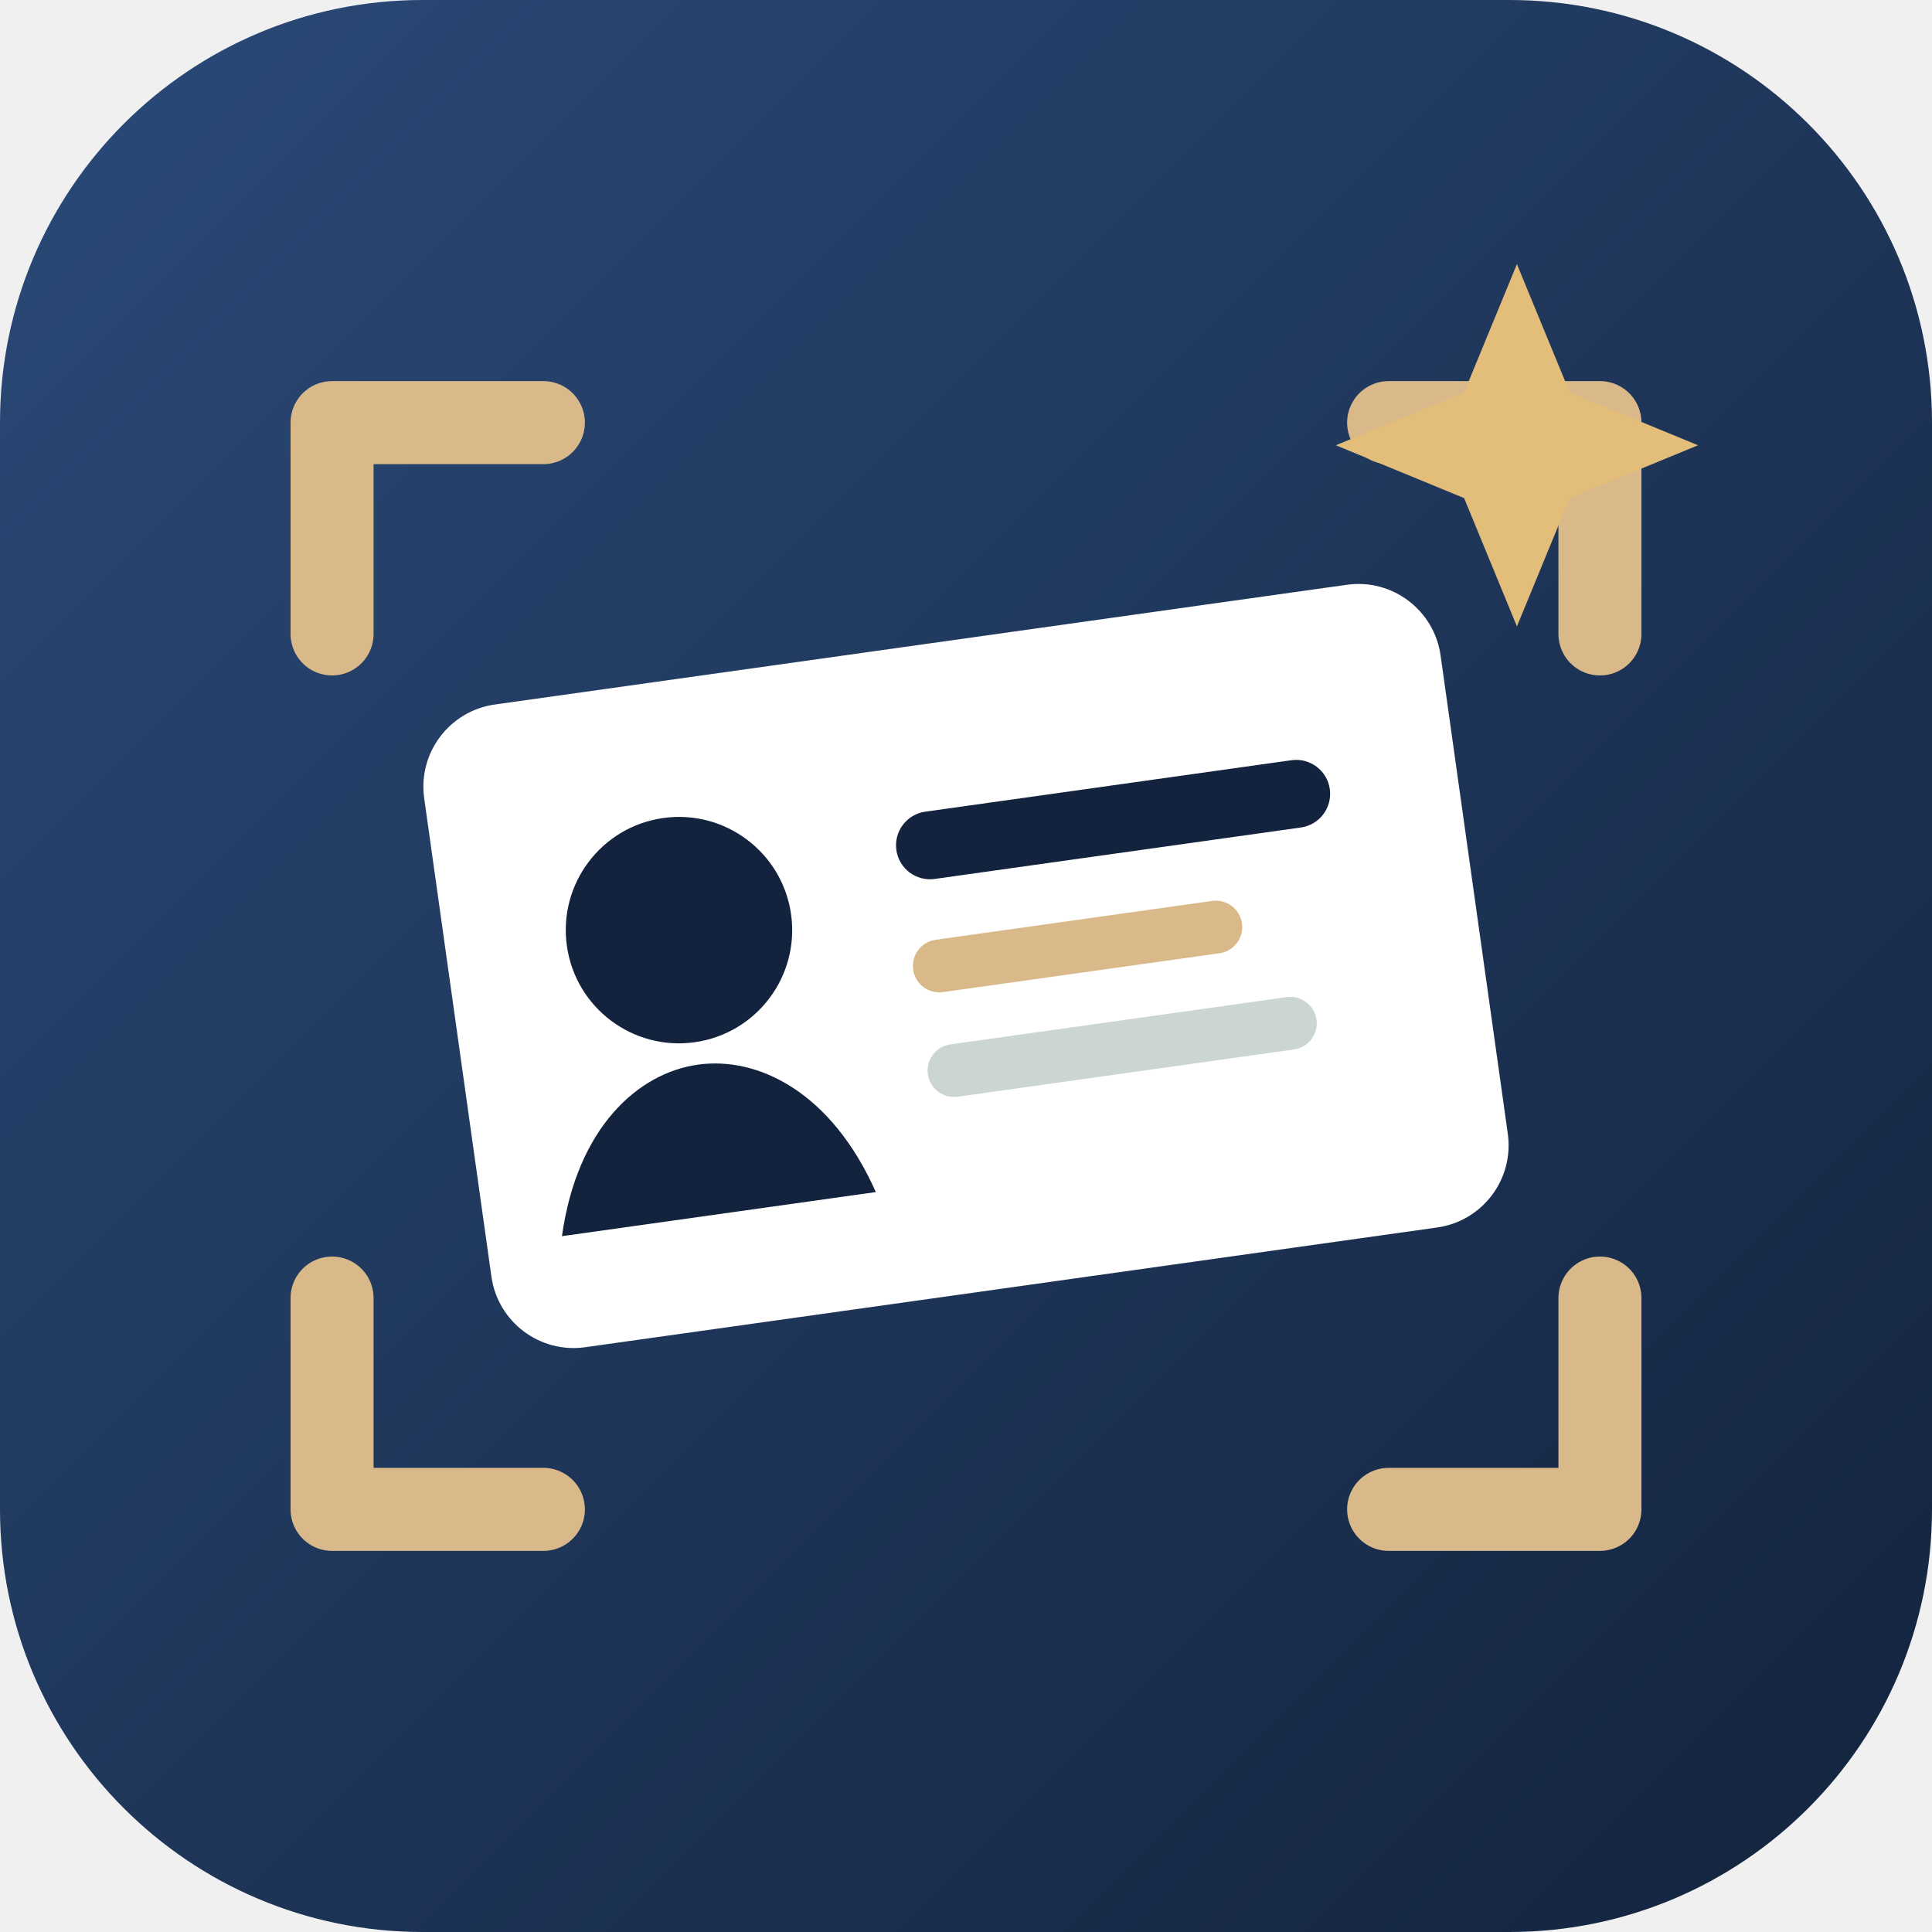
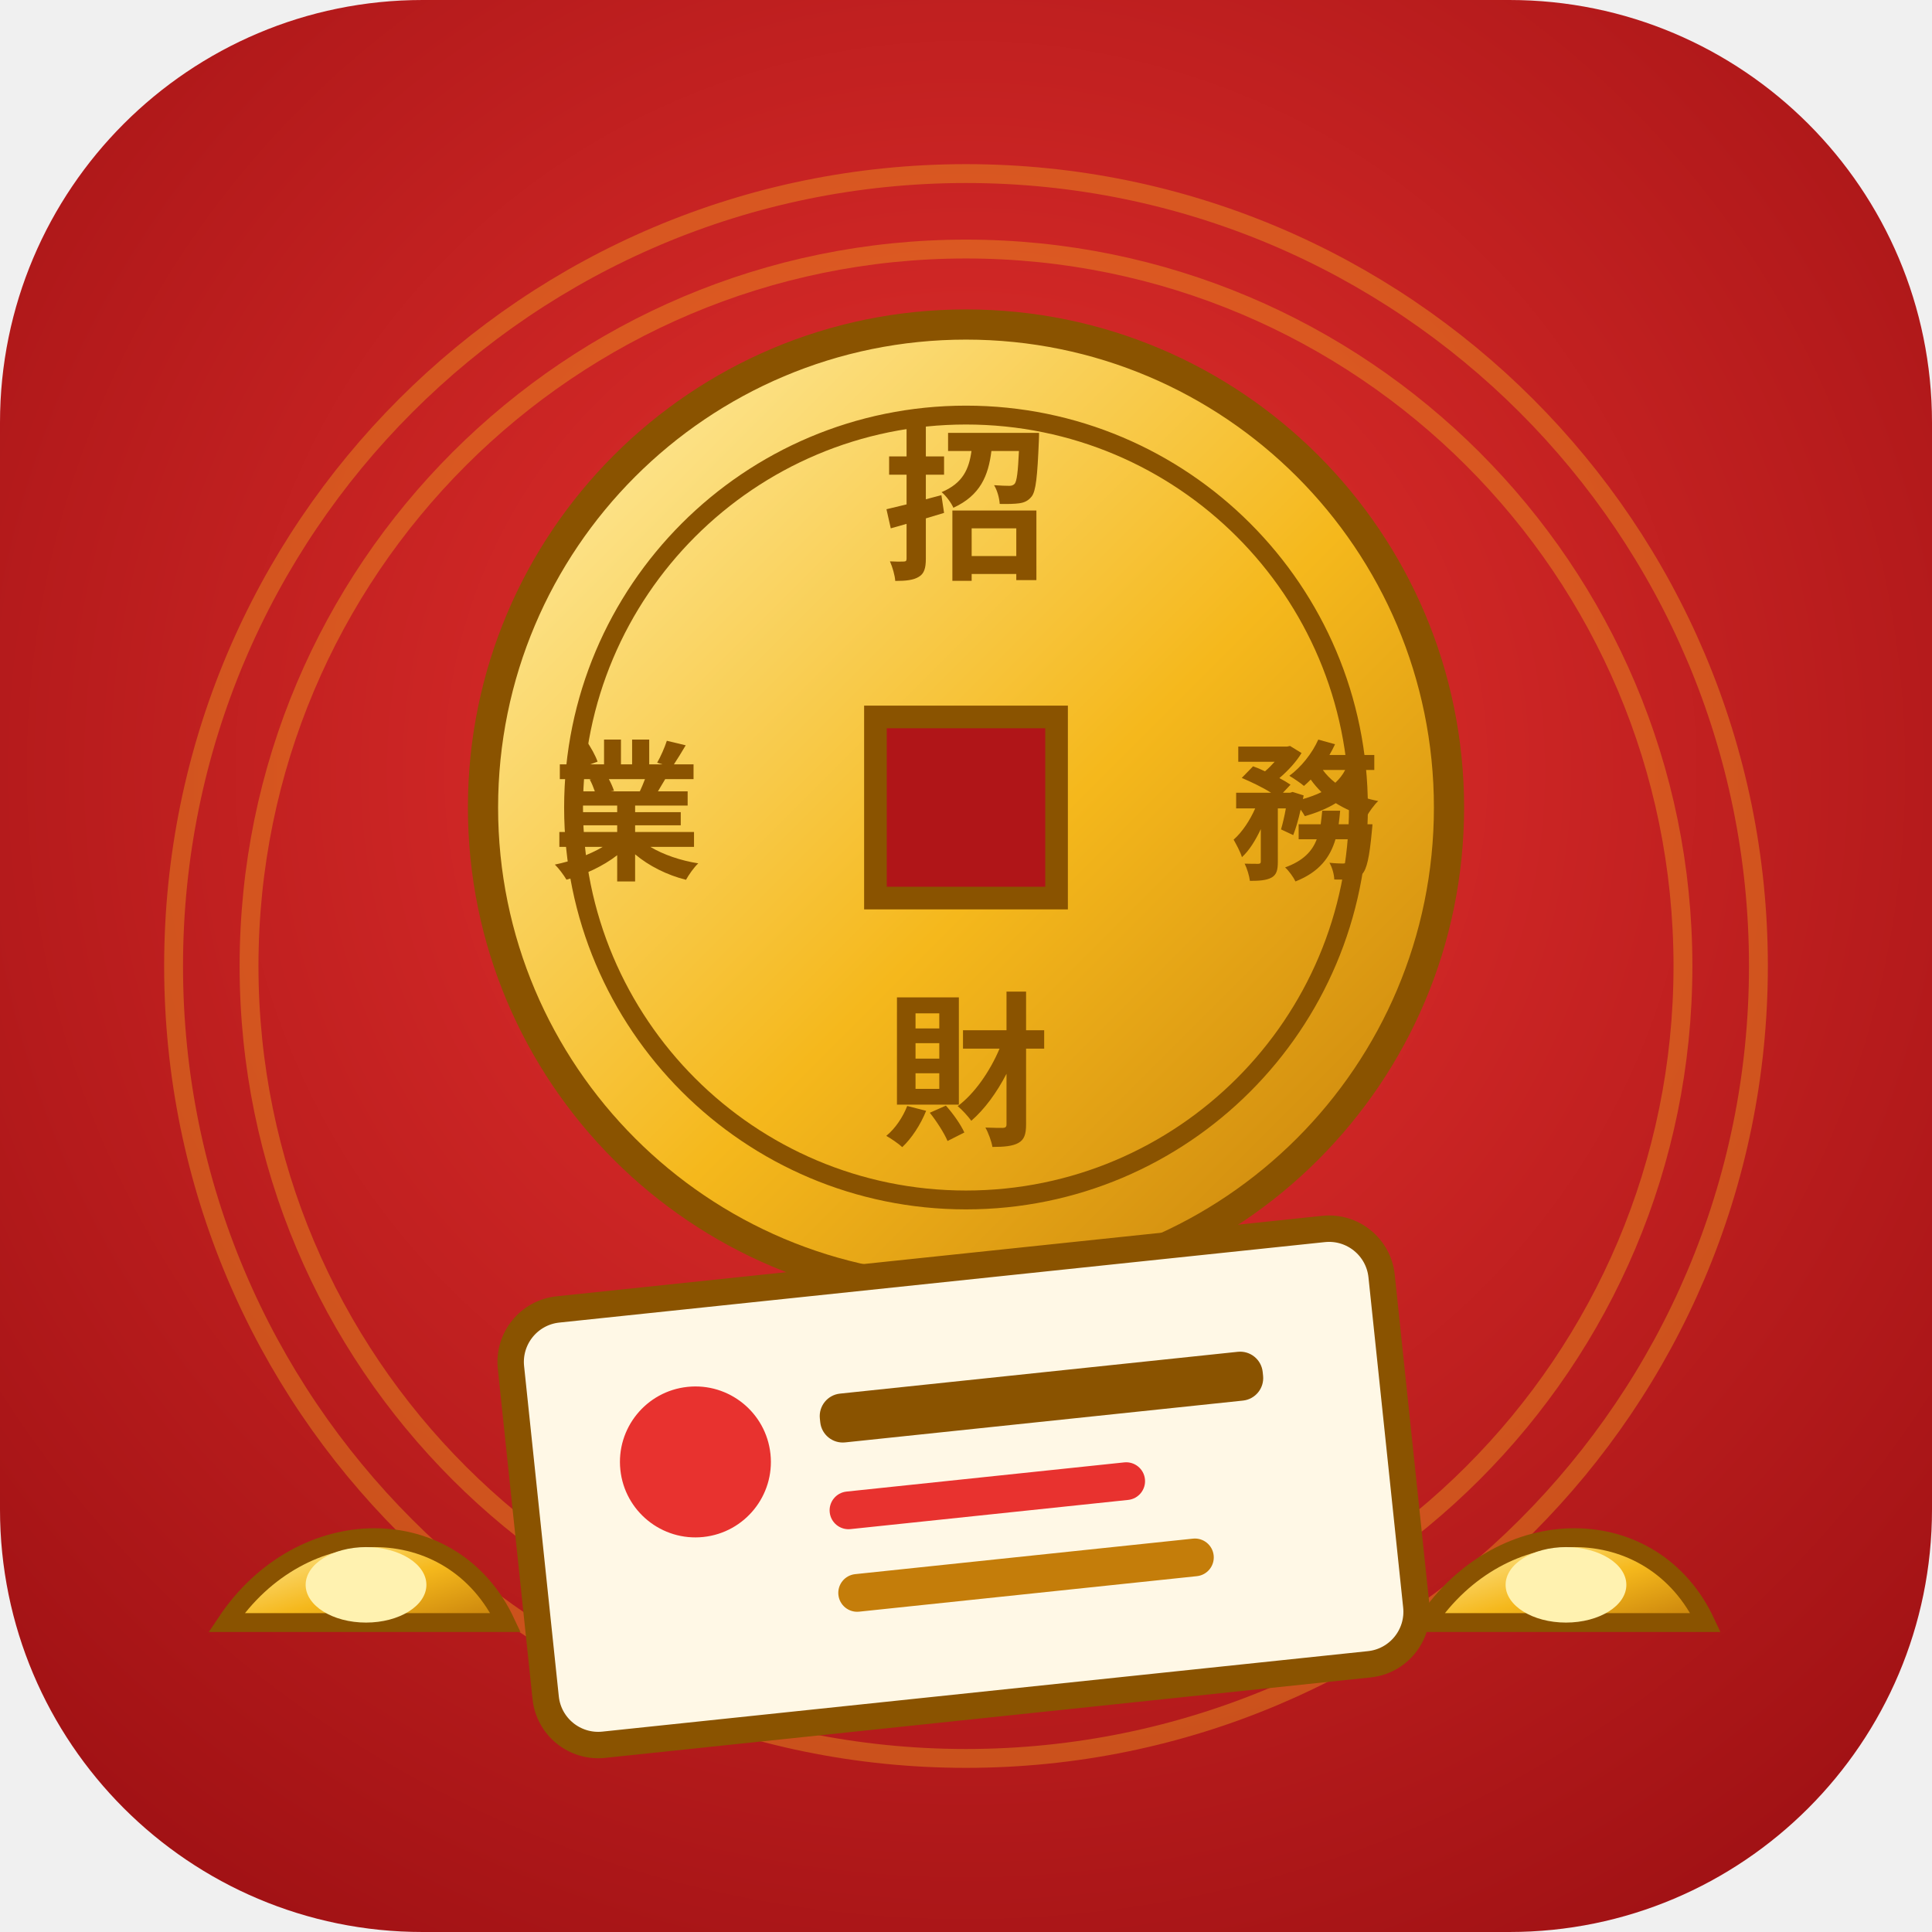
<svg xmlns="http://www.w3.org/2000/svg" viewBox="0 0 512 512">
  <defs>
-     <linearGradient id="g" x1="0" y1="0" x2="1" y2="1">
-       <stop offset="0" stop-color="#2b4a78" />
-       <stop offset="1" stop-color="#13233d" />
+     <radialGradient id="r" cx=".5" cy=".4" r=".75">
+       <stop offset="0" stop-color="#e8322f" />
+       <stop offset="1" stop-color="#9b0f12" />
+     </radialGradient>
+     <linearGradient id="au" x1="0" y1="0" x2="1" y2="1">
+       <stop offset="0" stop-color="#fff2b0" />
+       <stop offset=".55" stop-color="#f5b81c" />
+       <stop offset="1" stop-color="#c47d0a" />
    </linearGradient>
  </defs>
-   <rect width="512" height="512" rx="112" fill="url(#g)" />
-   <g fill="none" stroke="#d9b98a" stroke-width="22" stroke-linecap="round" stroke-linejoin="round">
-     <path d="M88 168V112h56" />
-     <path d="M368 112h56v56" />
-     <path d="M424 344v56h-56" />
-     <path d="M144 400H88v-56" />
+   <rect width="512" height="512" rx="112" fill="url(#r)" />
+   <g fill="none" stroke="#f5b81c" stroke-width="5" opacity=".35">
+     <circle cx="256" cy="256" r="210" />
+     <circle cx="256" cy="256" r="190" />
  </g>
-   <g transform="rotate(-8 256 256)">
-     <rect x="120" y="170" width="272" height="172" rx="22" fill="#fff" />
-     <circle cx="182" cy="236" r="30" fill="#13233d" />
-     <path d="M140 312c8-28 26-40 42-40s34 12 42 40z" fill="#13233d" />
-     <rect x="242" y="214" width="116" height="18" rx="9" fill="#13233d" />
-     <rect x="242" y="248" width="88" height="14" rx="7" fill="#d9b98a" />
-     <rect x="242" y="276" width="104" height="14" rx="7" fill="#cbd5d3" />
+   <circle cx="256" cy="214" r="128" fill="url(#au)" stroke="#8a5300" stroke-width="8" />
+   <circle cx="256" cy="214" r="104" fill="none" stroke="#8a5300" stroke-width="5" />
+   <rect x="232" y="190" width="48" height="48" fill="#b01518" stroke="#8a5300" stroke-width="6" />
+   <text x="256" y="150" text-anchor="middle" font-family="'PingFang TC','Heiti TC',sans-serif" font-size="44" font-weight="900" fill="#8a5300">招</text>
+   <text x="256" y="300" text-anchor="middle" font-family="'PingFang TC','Heiti TC',sans-serif" font-size="44" font-weight="900" fill="#8a5300">財</text>
+   <text x="166" y="230" text-anchor="middle" font-family="'PingFang TC','Heiti TC',sans-serif" font-size="40" font-weight="900" fill="#8a5300">業</text>
+   <text x="346" y="230" text-anchor="middle" font-family="'PingFang TC','Heiti TC',sans-serif" font-size="40" font-weight="900" fill="#8a5300">務</text>
+   <g transform="rotate(-6 256 400)">
+     <rect x="140" y="336" width="232" height="116" rx="14" fill="#fff8e6" stroke="#8a5300" stroke-width="7" />
+     <circle cx="186" cy="380" r="20" fill="#e8322f" />
+     <rect x="220" y="366" width="118" height="13" rx="6" fill="#8a5300" />
+     <rect x="220" y="392" width="84" height="10" rx="5" fill="#e8322f" />
+     <rect x="220" y="414" width="100" height="10" rx="5" fill="#c47d0a" />
  </g>
-   <path d="M402 70l14 34 34 14-34 14-14 34-14-34-34-14 34-14z" fill="#e3bd7a" />
+   <path d="M60 430c20-30 60-30 74 0z" fill="url(#au)" stroke="#8a5300" stroke-width="5" />
+   <ellipse cx="97" cy="420" rx="16" ry="10" fill="#fff2b0" />
+   <path d="M378 430c20-30 60-30 74 0z" fill="url(#au)" stroke="#8a5300" stroke-width="5" />
+   <ellipse cx="415" cy="420" rx="16" ry="10" fill="#fff2b0" />
</svg>
